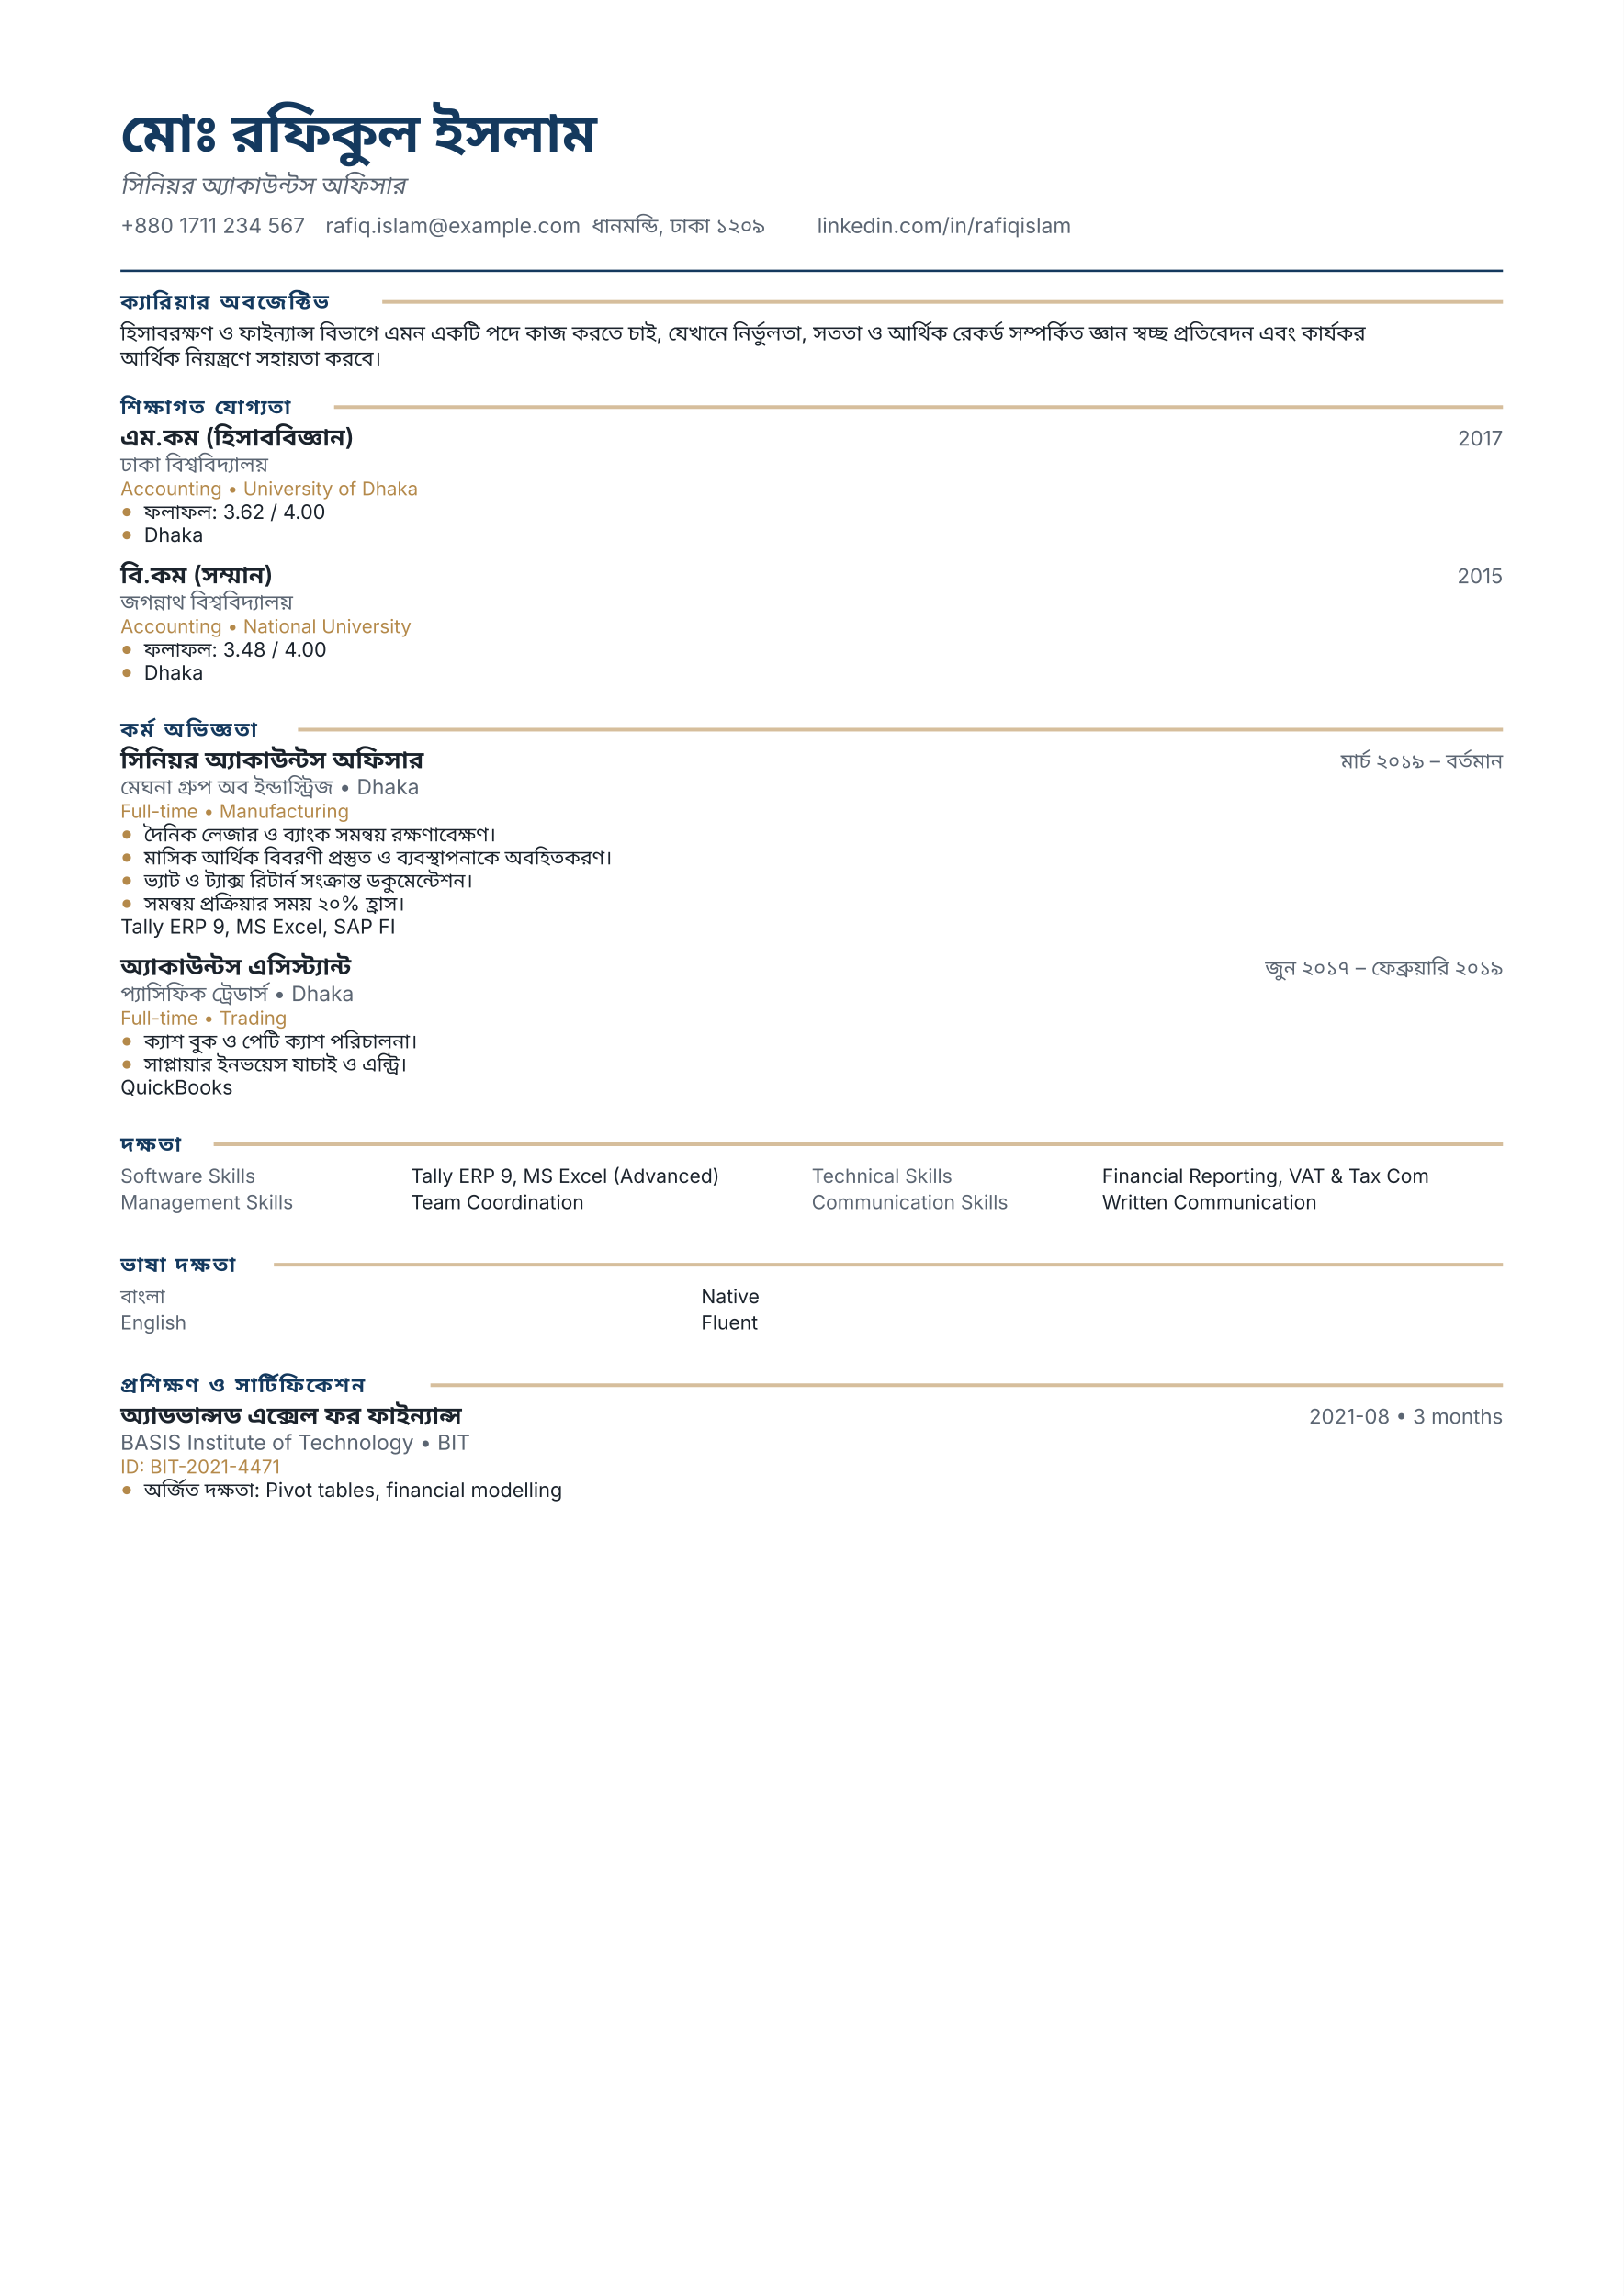
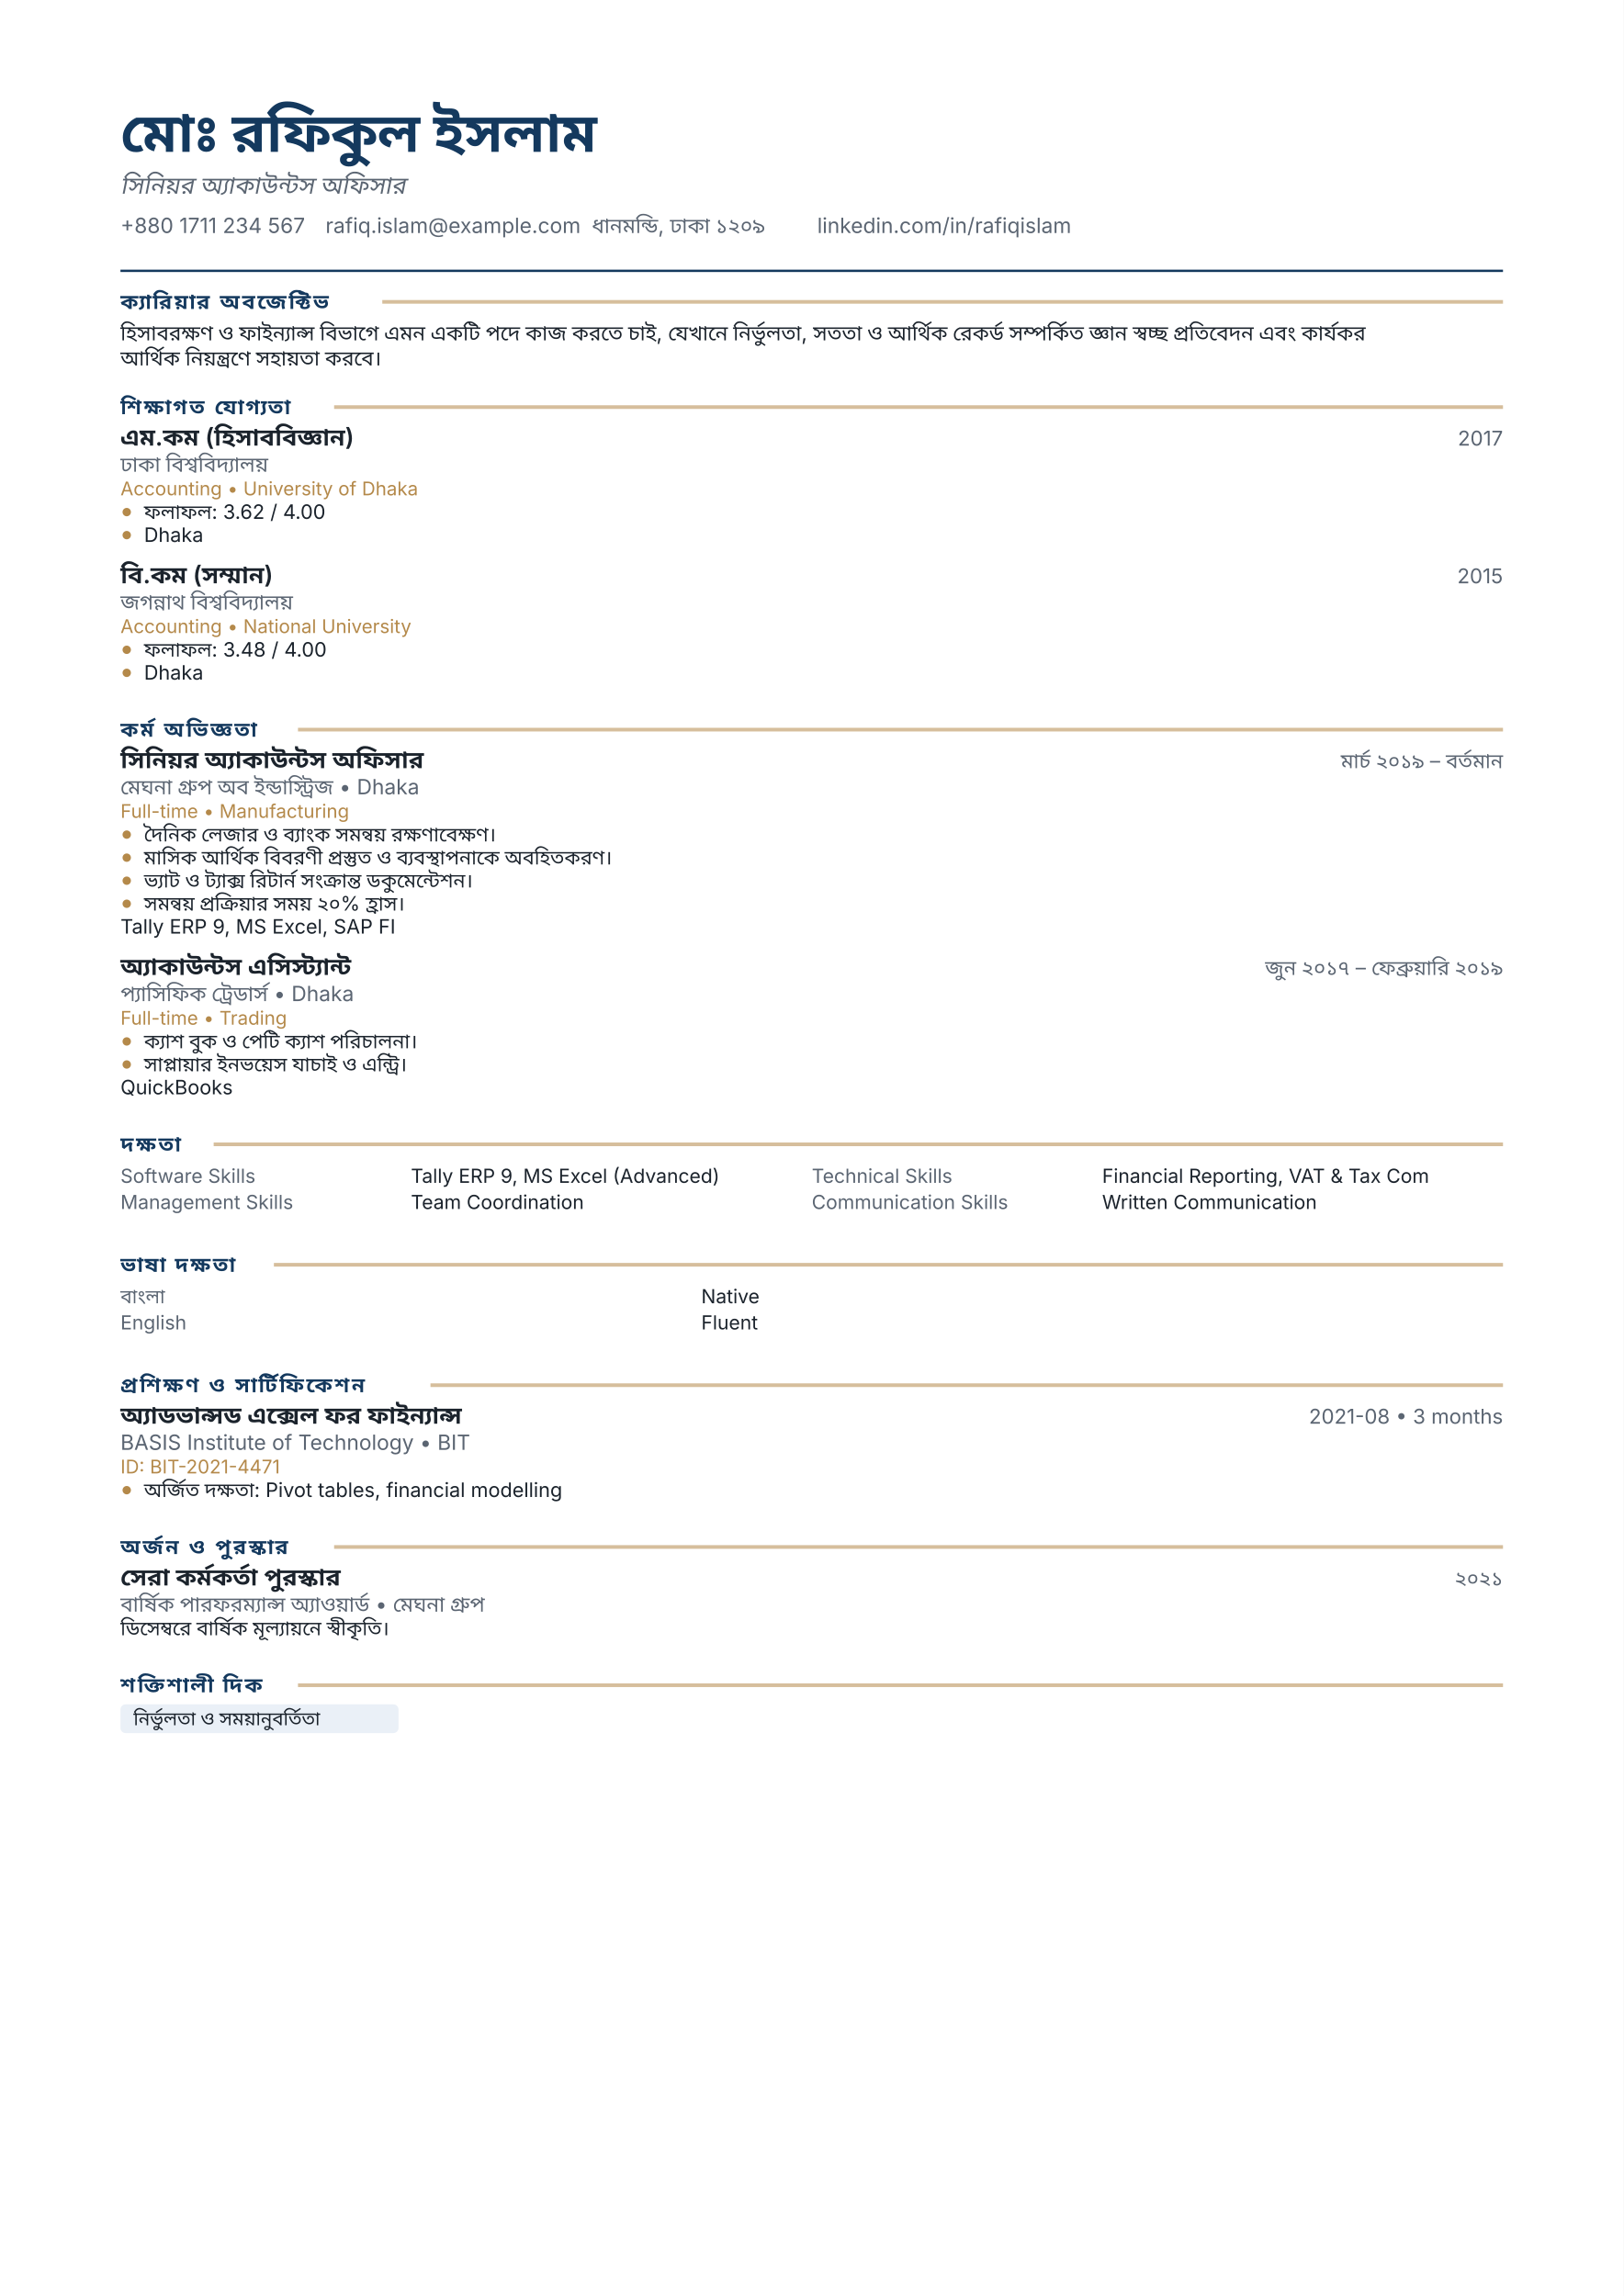
<svg xmlns="http://www.w3.org/2000/svg" width="620" height="877" viewBox="0 0 620 877" role="img" aria-label="CV template preview: Banking &amp; Finance">
  <rect width="620" height="877" fill="#ffffff" />
  <rect x="0.0" y="0.0" width="620.0" height="877.0" fill="#ffffff" />
  <text x="46.0" y="58.0" font-family="Inter, Noto Sans Bengali, sans-serif" font-size="21" font-weight="700" fill="#14395e" letter-spacing="-0.2">মোঃ রফিকুল ইসলাম</text>
  <text x="46.0" y="74.0" font-family="Inter, Noto Sans Bengali, sans-serif" font-size="9.2" font-weight="400" fill="#5b6572" font-style="italic">সিনিয়র অ্যাকাউন্টস অফিসার</text>
  <text x="46.0" y="89.0" font-family="Inter, Noto Sans Bengali, sans-serif" font-size="8" font-weight="400" fill="#5b6572">+880 1711 234 567</text>
  <text x="124.3" y="89.0" font-family="Inter, Noto Sans Bengali, sans-serif" font-size="8" font-weight="400" fill="#5b6572">rafiq.islam@example.com</text>
  <text x="226.0" y="89.0" font-family="Inter, Noto Sans Bengali, sans-serif" font-size="8" font-weight="400" fill="#5b6572">ধানমন্ডি, ঢাকা ১২০৯</text>
  <text x="312.1" y="89.0" font-family="Inter, Noto Sans Bengali, sans-serif" font-size="8" font-weight="400" fill="#5b6572">linkedin.com/in/rafiqislam</text>
  <rect x="46.0" y="103.0" width="528.0" height="0.9" fill="#14395e" />
  <text x="46.0" y="118.0" font-family="Inter, Noto Sans Bengali, sans-serif" font-size="7.9" font-weight="700" fill="#14395e" letter-spacing="0.9">ক্যারিয়ার অবজেক্টিভ</text>
  <rect x="146.0" y="114.6" width="428.0" height="1.4" fill="#b4894a" opacity="0.55" />
  <text x="46.0" y="130.0" font-family="Inter, Noto Sans Bengali, sans-serif" font-size="7.9" font-weight="400" fill="#1b232c">হিসাবরক্ষণ ও ফাইন্যান্স বিভাগে এমন একটি পদে কাজ করতে চাই, যেখানে নির্ভুলতা, সততা ও আর্থিক রেকর্ড সম্পর্কিত জ্ঞান স্বচ্ছ প্রতিবেদন এবং কার্যকর</text>
  <text x="46.0" y="139.6" font-family="Inter, Noto Sans Bengali, sans-serif" font-size="7.9" font-weight="400" fill="#1b232c">আর্থিক নিয়ন্ত্রণে সহায়তা করবে।</text>
  <text x="46.0" y="158.2" font-family="Inter, Noto Sans Bengali, sans-serif" font-size="7.9" font-weight="700" fill="#14395e" letter-spacing="0.9">শিক্ষাগত যোগ্যতা</text>
  <rect x="127.6" y="154.8" width="446.4" height="1.4" fill="#b4894a" opacity="0.55" />
  <text x="46.0" y="170.2" font-family="Inter, Noto Sans Bengali, sans-serif" font-size="9.2" font-weight="600" fill="#1b232c">এম.কম (হিসাববিজ্ঞান)</text>
  <text x="574.0" y="170.2" font-family="Inter, Noto Sans Bengali, sans-serif" font-size="7.8" font-weight="400" fill="#5b6572" text-anchor="end">2017</text>
  <text x="46.0" y="180.2" font-family="Inter, Noto Sans Bengali, sans-serif" font-size="8" font-weight="400" fill="#5b6572">ঢাকা বিশ্ববিদ্যালয়</text>
  <text x="46.0" y="189.2" font-family="Inter, Noto Sans Bengali, sans-serif" font-size="7.2" font-weight="400" fill="#b4894a">Accounting • University of Dhaka</text>
  <circle cx="48.4" cy="195.6" r="1.6" fill="#b4894a" />
  <text x="55.0" y="198.2" font-family="Inter, Noto Sans Bengali, sans-serif" font-size="7.6" font-weight="400" fill="#1b232c">ফলাফল: 3.62 / 4.00</text>
  <circle cx="48.4" cy="204.4" r="1.6" fill="#b4894a" />
  <text x="55.0" y="207.0" font-family="Inter, Noto Sans Bengali, sans-serif" font-size="7.6" font-weight="400" fill="#1b232c">Dhaka</text>
  <text x="46.0" y="222.8" font-family="Inter, Noto Sans Bengali, sans-serif" font-size="9.2" font-weight="600" fill="#1b232c">বি.কম (সম্মান)</text>
  <text x="574.0" y="222.8" font-family="Inter, Noto Sans Bengali, sans-serif" font-size="7.8" font-weight="400" fill="#5b6572" text-anchor="end">2015</text>
  <text x="46.0" y="232.8" font-family="Inter, Noto Sans Bengali, sans-serif" font-size="8" font-weight="400" fill="#5b6572">জগন্নাথ বিশ্ববিদ্যালয়</text>
  <text x="46.0" y="241.8" font-family="Inter, Noto Sans Bengali, sans-serif" font-size="7.2" font-weight="400" fill="#b4894a">Accounting • National University</text>
  <circle cx="48.4" cy="248.2" r="1.6" fill="#b4894a" />
  <text x="55.0" y="250.8" font-family="Inter, Noto Sans Bengali, sans-serif" font-size="7.6" font-weight="400" fill="#1b232c">ফলাফল: 3.48 / 4.00</text>
  <circle cx="48.4" cy="257.0" r="1.6" fill="#b4894a" />
  <text x="55.0" y="259.6" font-family="Inter, Noto Sans Bengali, sans-serif" font-size="7.6" font-weight="400" fill="#1b232c">Dhaka</text>
  <text x="46.0" y="281.4" font-family="Inter, Noto Sans Bengali, sans-serif" font-size="7.9" font-weight="700" fill="#14395e" letter-spacing="0.9">কর্ম অভিজ্ঞতা</text>
  <rect x="113.8" y="278.0" width="460.2" height="1.4" fill="#b4894a" opacity="0.55" />
  <text x="46.0" y="293.4" font-family="Inter, Noto Sans Bengali, sans-serif" font-size="9.2" font-weight="600" fill="#1b232c">সিনিয়র অ্যাকাউন্টস অফিসার</text>
  <text x="574.0" y="293.4" font-family="Inter, Noto Sans Bengali, sans-serif" font-size="7.8" font-weight="400" fill="#5b6572" text-anchor="end">মার্চ ২০১৯ – বর্তমান</text>
  <text x="46.0" y="303.4" font-family="Inter, Noto Sans Bengali, sans-serif" font-size="8" font-weight="400" fill="#5b6572">মেঘনা গ্রুপ অব ইন্ডাস্ট্রিজ • Dhaka</text>
  <text x="46.0" y="312.4" font-family="Inter, Noto Sans Bengali, sans-serif" font-size="7.2" font-weight="400" fill="#b4894a">Full-time • Manufacturing</text>
  <circle cx="48.4" cy="318.8" r="1.6" fill="#b4894a" />
  <text x="55.0" y="321.4" font-family="Inter, Noto Sans Bengali, sans-serif" font-size="7.6" font-weight="400" fill="#1b232c">দৈনিক লেজার ও ব্যাংক সমন্বয় রক্ষণাবেক্ষণ।</text>
  <circle cx="48.4" cy="327.6" r="1.6" fill="#b4894a" />
  <text x="55.0" y="330.2" font-family="Inter, Noto Sans Bengali, sans-serif" font-size="7.6" font-weight="400" fill="#1b232c">মাসিক আর্থিক বিবরণী প্রস্তুত ও ব্যবস্থাপনাকে অবহিতকরণ।</text>
  <circle cx="48.4" cy="336.4" r="1.6" fill="#b4894a" />
  <text x="55.0" y="339.0" font-family="Inter, Noto Sans Bengali, sans-serif" font-size="7.6" font-weight="400" fill="#1b232c">ভ্যাট ও ট্যাক্স রিটার্ন সংক্রান্ত ডকুমেন্টেশন।</text>
  <circle cx="48.4" cy="345.2" r="1.6" fill="#b4894a" />
  <text x="55.0" y="347.8" font-family="Inter, Noto Sans Bengali, sans-serif" font-size="7.6" font-weight="400" fill="#1b232c">সমন্বয় প্রক্রিয়ার সময় ২০% হ্রাস।</text>
  <text x="46.0" y="356.6" font-family="Inter, Noto Sans Bengali, sans-serif" font-size="7.6" font-weight="400" fill="#1b232c">Tally ERP 9, MS Excel, SAP FI</text>
  <text x="46.0" y="372.4" font-family="Inter, Noto Sans Bengali, sans-serif" font-size="9.2" font-weight="600" fill="#1b232c">অ্যাকাউন্টস এসিস্ট্যান্ট</text>
  <text x="574.0" y="372.4" font-family="Inter, Noto Sans Bengali, sans-serif" font-size="7.8" font-weight="400" fill="#5b6572" text-anchor="end">জুন ২০১৭ – ফেব্রুয়ারি ২০১৯</text>
  <text x="46.0" y="382.4" font-family="Inter, Noto Sans Bengali, sans-serif" font-size="8" font-weight="400" fill="#5b6572">প্যাসিফিক ট্রেডার্স • Dhaka</text>
  <text x="46.0" y="391.4" font-family="Inter, Noto Sans Bengali, sans-serif" font-size="7.2" font-weight="400" fill="#b4894a">Full-time • Trading</text>
  <circle cx="48.4" cy="397.8" r="1.6" fill="#b4894a" />
  <text x="55.0" y="400.4" font-family="Inter, Noto Sans Bengali, sans-serif" font-size="7.6" font-weight="400" fill="#1b232c">ক্যাশ বুক ও পেটি ক্যাশ পরিচালনা।</text>
  <circle cx="48.4" cy="406.6" r="1.6" fill="#b4894a" />
  <text x="55.0" y="409.2" font-family="Inter, Noto Sans Bengali, sans-serif" font-size="7.6" font-weight="400" fill="#1b232c">সাপ্লায়ার ইনভয়েস যাচাই ও এন্ট্রি।</text>
  <text x="46.0" y="418.0" font-family="Inter, Noto Sans Bengali, sans-serif" font-size="7.6" font-weight="400" fill="#1b232c">QuickBooks</text>
  <text x="46.0" y="439.8" font-family="Inter, Noto Sans Bengali, sans-serif" font-size="7.9" font-weight="700" fill="#14395e" letter-spacing="0.9">দক্ষতা</text>
  <rect x="81.6" y="436.4" width="492.4" height="1.4" fill="#b4894a" opacity="0.55" />
  <text x="46.0" y="451.8" font-family="Inter, Noto Sans Bengali, sans-serif" font-size="7.4" font-weight="400" fill="#5b6572">Software Skills</text>
  <text x="156.9" y="451.8" font-family="Inter, Noto Sans Bengali, sans-serif" font-size="7.4" font-weight="400" fill="#1b232c">Tally ERP 9, MS Excel (Advanced)</text>
  <text x="310.0" y="451.8" font-family="Inter, Noto Sans Bengali, sans-serif" font-size="7.4" font-weight="400" fill="#5b6572">Technical Skills</text>
  <text x="420.9" y="451.8" font-family="Inter, Noto Sans Bengali, sans-serif" font-size="7.4" font-weight="400" fill="#1b232c">Financial Reporting, VAT &amp; Tax Com</text>
  <text x="46.0" y="461.8" font-family="Inter, Noto Sans Bengali, sans-serif" font-size="7.4" font-weight="400" fill="#5b6572">Management Skills</text>
  <text x="156.9" y="461.8" font-family="Inter, Noto Sans Bengali, sans-serif" font-size="7.4" font-weight="400" fill="#1b232c">Team Coordination</text>
  <text x="310.0" y="461.8" font-family="Inter, Noto Sans Bengali, sans-serif" font-size="7.4" font-weight="400" fill="#5b6572">Communication Skills</text>
  <text x="420.9" y="461.8" font-family="Inter, Noto Sans Bengali, sans-serif" font-size="7.4" font-weight="400" fill="#1b232c">Written Communication</text>
  <text x="46.0" y="485.8" font-family="Inter, Noto Sans Bengali, sans-serif" font-size="7.9" font-weight="700" fill="#14395e" letter-spacing="0.9">ভাষা দক্ষতা</text>
  <rect x="104.6" y="482.4" width="469.4" height="1.4" fill="#b4894a" opacity="0.55" />
  <text x="46.0" y="497.8" font-family="Inter, Noto Sans Bengali, sans-serif" font-size="7.4" font-weight="400" fill="#5b6572">বাংলা</text>
  <text x="267.8" y="497.8" font-family="Inter, Noto Sans Bengali, sans-serif" font-size="7.4" font-weight="400" fill="#1b232c">Native</text>
  <text x="46.0" y="507.8" font-family="Inter, Noto Sans Bengali, sans-serif" font-size="7.4" font-weight="400" fill="#5b6572">English</text>
  <text x="267.8" y="507.8" font-family="Inter, Noto Sans Bengali, sans-serif" font-size="7.4" font-weight="400" fill="#1b232c">Fluent</text>
  <text x="46.0" y="531.8" font-family="Inter, Noto Sans Bengali, sans-serif" font-size="7.9" font-weight="700" fill="#14395e" letter-spacing="0.9">প্রশিক্ষণ ও সার্টিফিকেশন</text>
  <rect x="164.4" y="528.4" width="409.6" height="1.4" fill="#b4894a" opacity="0.55" />
  <text x="46.0" y="543.8" font-family="Inter, Noto Sans Bengali, sans-serif" font-size="9.2" font-weight="600" fill="#1b232c">অ্যাডভান্সড এক্সেল ফর ফাইন্যান্স</text>
  <text x="574.0" y="543.8" font-family="Inter, Noto Sans Bengali, sans-serif" font-size="7.8" font-weight="400" fill="#5b6572" text-anchor="end">2021-08 • 3 months</text>
  <text x="46.0" y="553.8" font-family="Inter, Noto Sans Bengali, sans-serif" font-size="8" font-weight="400" fill="#5b6572">BASIS Institute of Technology • BIT</text>
  <text x="46.0" y="562.8" font-family="Inter, Noto Sans Bengali, sans-serif" font-size="7.2" font-weight="400" fill="#b4894a">ID: BIT-2021-4471</text>
  <circle cx="48.4" cy="569.2" r="1.6" fill="#b4894a" />
  <text x="55.0" y="571.8" font-family="Inter, Noto Sans Bengali, sans-serif" font-size="7.6" font-weight="400" fill="#1b232c">অর্জিত দক্ষতা: Pivot tables, financial modelling</text>
+   <text x="46.0" y="593.6" font-family="Inter, Noto Sans Bengali, sans-serif" font-size="7.9" font-weight="700" fill="#14395e" letter-spacing="0.9">অর্জন ও পুরস্কার</text>
+   <rect x="127.6" y="590.2" width="446.4" height="1.4" fill="#b4894a" opacity="0.55" />
+   <text x="46.0" y="605.6" font-family="Inter, Noto Sans Bengali, sans-serif" font-size="9.2" font-weight="600" fill="#1b232c">সেরা কর্মকর্তা পুরস্কার</text>
+   <text x="574.0" y="605.6" font-family="Inter, Noto Sans Bengali, sans-serif" font-size="7.8" font-weight="400" fill="#5b6572" text-anchor="end">২০২১</text>
+   <text x="46.0" y="615.6" font-family="Inter, Noto Sans Bengali, sans-serif" font-size="8" font-weight="400" fill="#5b6572">বার্ষিক পারফরম্যান্স অ্যাওয়ার্ড • মেঘনা গ্রুপ</text>
+   <text x="46.0" y="624.6" font-family="Inter, Noto Sans Bengali, sans-serif" font-size="7.6" font-weight="400" fill="#1b232c">ডিসেম্বরে বার্ষিক মূল্যায়নে স্বীকৃতি।</text>
+   <text x="46.0" y="646.4" font-family="Inter, Noto Sans Bengali, sans-serif" font-size="7.9" font-weight="700" fill="#14395e" letter-spacing="0.9">শক্তিশালী দিক</text>
+   <rect x="113.8" y="643.0" width="460.2" height="1.4" fill="#b4894a" opacity="0.55" />
+   <rect x="46.0" y="651.0" width="106.2" height="11.0" fill="#eaf0f7" rx="2" />
+   <text x="51.0" y="659.0" font-family="Inter, Noto Sans Bengali, sans-serif" font-size="7.2" font-weight="400" fill="#1b232c">নির্ভুলতা ও সময়ানুবর্তিতা</text>
</svg>
